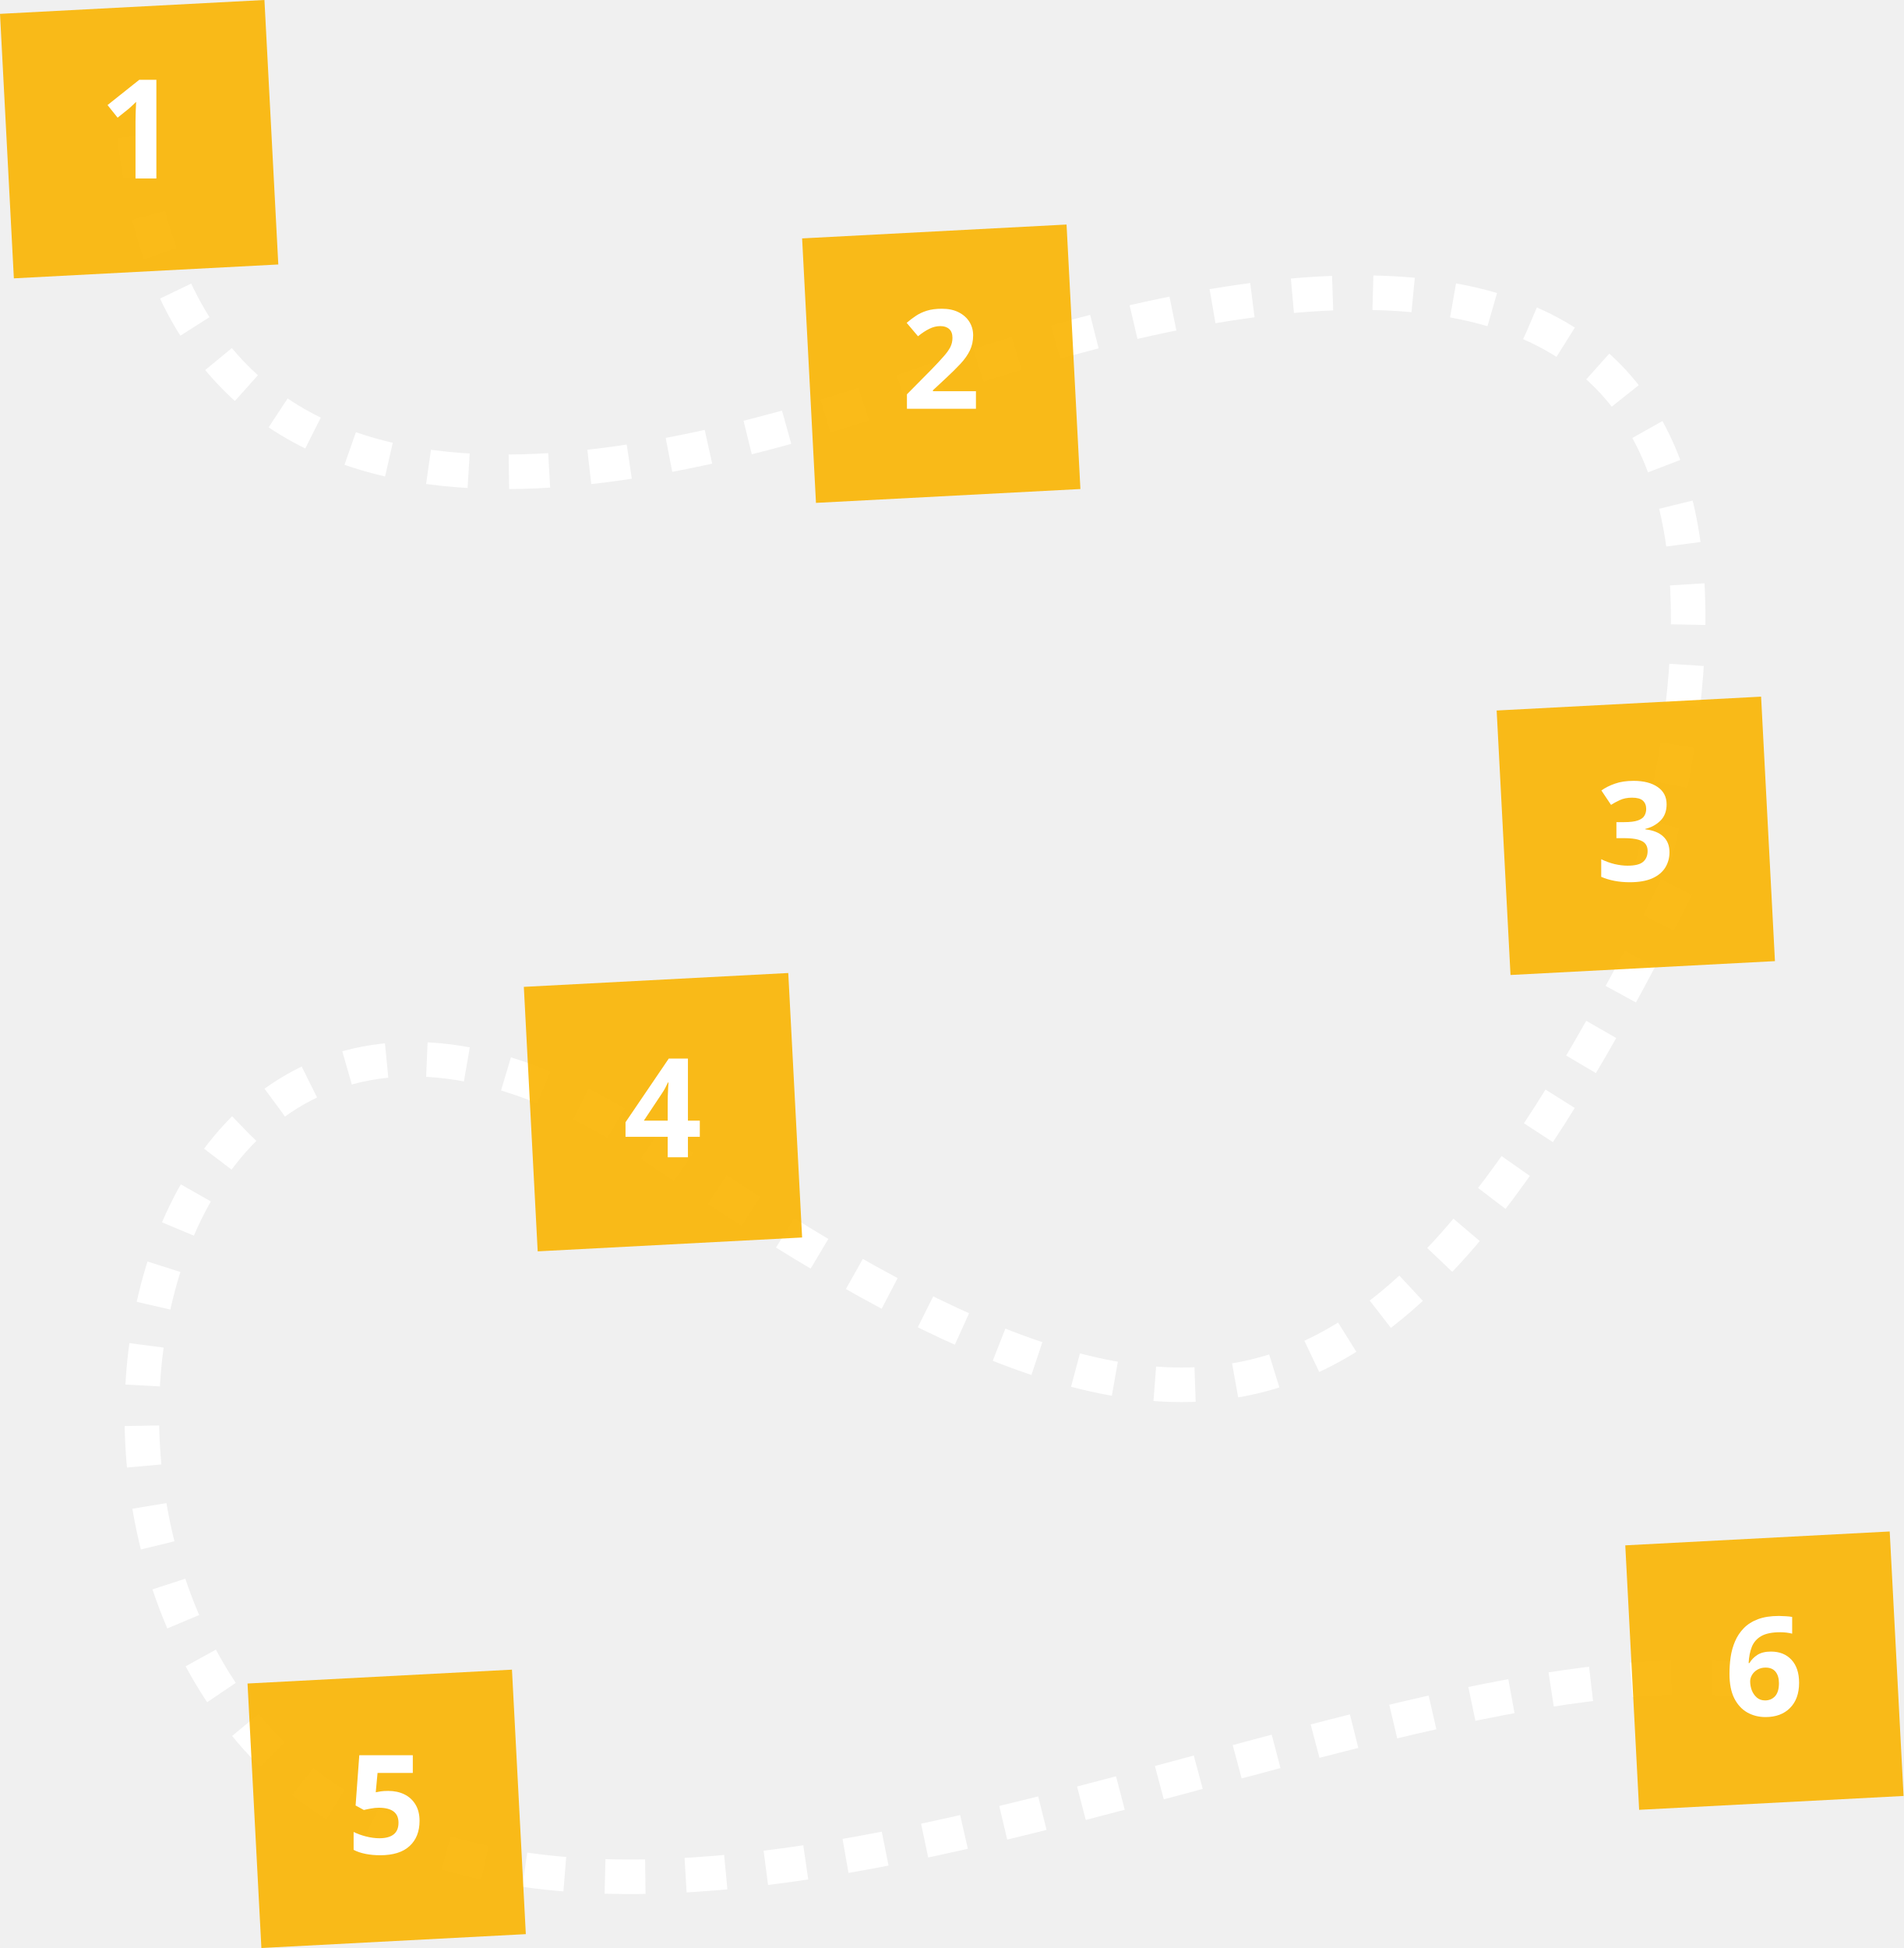
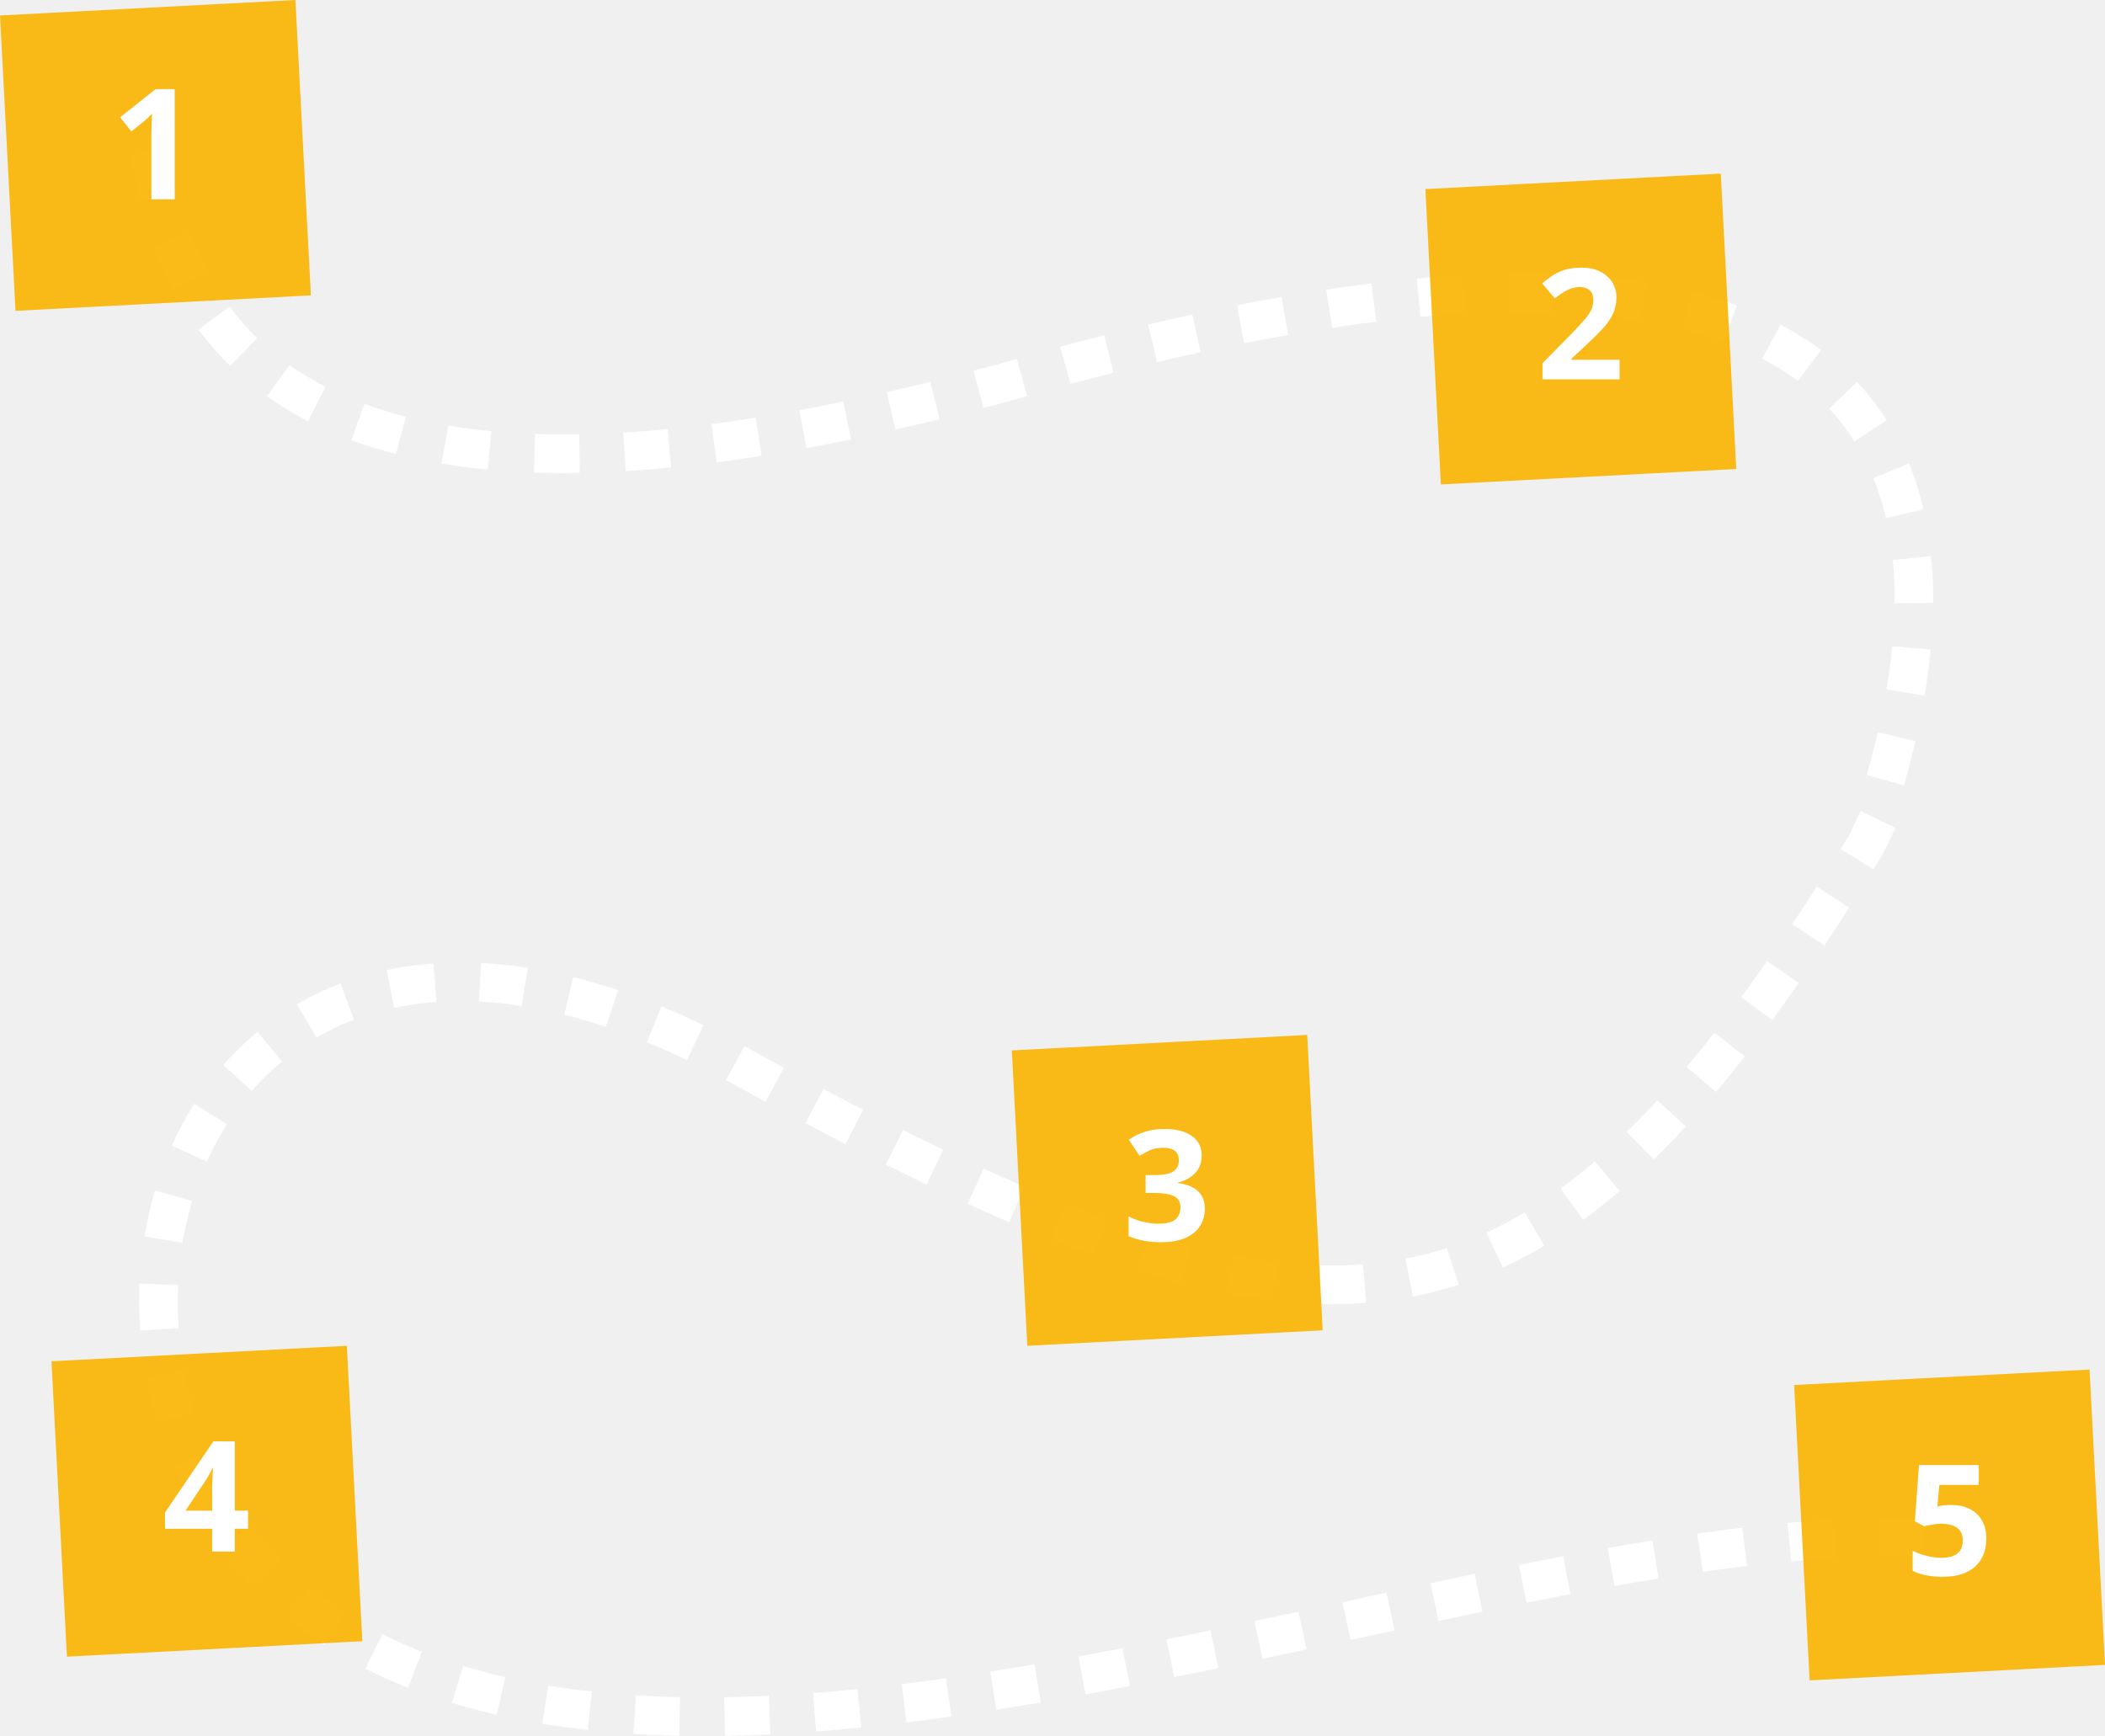
- <svg xmlns="http://www.w3.org/2000/svg" width="330.689" height="338.344" viewBox="0 0 330.689 338.344">
-   <g id="Group_1442" data-name="Group 1442" transform="translate(-21.655 -1058.001)">
-     <path id="Path_1614" data-name="Path 1614" d="M-282.99,11558.619c8.948,79.262,87.188,61.18,142.62,41.137,120.8-40.068,139.391,11.941,121.427,84.267,1.54,1,3.17,2.024,4.859,3.04-51.172,103.15-84.12,111.881-177.328,48.037s-120.323,80.086-52.589,115.676,183.227-34.26,246-23.229" transform="translate(328 -10477)" fill="none" stroke="#fff" stroke-width="6" stroke-dasharray="7" />
+ <svg xmlns="http://www.w3.org/2000/svg" width="327.345" height="269.966" viewBox="0 0 327.345 269.966">
+   <g id="Group_1" data-name="Group 1" transform="translate(-21.655 -1058.001)">
+     <path id="Path_1614" data-name="Path 1614" d="M-282.99,11558.619c8.948,63.8,87.188,49.246,142.62,33.113,120.8-32.254,144.25,9.514,126.286,67.732,1.54.809-1.689,1.727,0,2.545-.051.083-2.046,4.309-2.2,4.555-50.983,82.631-82.015,85.452-175.13,34.111-93.208-51.391-120.323,64.467-52.589,93.113s183.227-27.576,246-18.7" transform="translate(328 -10477)" fill="none" stroke="#fff" stroke-width="6" stroke-dasharray="7" />
    <g id="Group_1385" data-name="Group 1385" transform="translate(-107.905 282)">
      <rect id="Rectangle_216" data-name="Rectangle 216" width="46" height="46" transform="translate(129.561 778.408) rotate(-3)" fill="#f9b400" opacity="0.9" />
-       <text id="_1" data-name="1" transform="translate(153.561 807)" fill="#fff" font-size="24" font-family="sans-serif" font-weight="700">
+       <text id="_1" data-name="1" transform="translate(153.561 807)" fill="#fff" font-size="24" font-family="AkzidenzGroteskBQ-Bold, Akzidenz-Grotesk BQ" font-weight="700">
        <tspan x="-6.744" y="0">1</tspan>
      </text>
    </g>
-     <g id="Group_1387" data-name="Group 1387" transform="translate(-224.905 403)">
+     <g id="Group_1387" data-name="Group 1387" transform="translate(-327.56 442.963)">
      <rect id="Rectangle_218" data-name="Rectangle 218" width="46" height="46" transform="translate(506.561 778.408) rotate(-3)" fill="#f9b400" opacity="0.9" />
-       <text id="_3" data-name="3" transform="translate(530.561 808)" fill="#fff" font-size="24" font-family="sans-serif" font-weight="700">
+       <text id="_3" data-name="3" transform="translate(530.561 808)" fill="#fff" font-size="24" font-family="AkzidenzGroteskBQ-Bold, Akzidenz-Grotesk BQ" font-weight="700">
        <tspan x="-6.744" y="0">3</tspan>
      </text>
    </g>
-     <g id="Group_1388" data-name="Group 1388" transform="translate(-579.905 451)">
+     <g id="Group_1388" data-name="Group 1388" transform="translate(-662.905 491.31)">
      <rect id="Rectangle_219" data-name="Rectangle 219" width="46" height="46" transform="translate(692.561 778.408) rotate(-3)" fill="#f9b400" opacity="0.9" />
-       <text id="_4" data-name="4" transform="translate(716.561 808)" fill="#fff" font-size="24" font-family="sans-serif" font-weight="700">
+       <text id="_4" data-name="4" transform="translate(716.561 808)" fill="#fff" font-size="24" font-family="AkzidenzGroteskBQ-Bold, Akzidenz-Grotesk BQ" font-weight="700">
        <tspan x="-6.744" y="0">4</tspan>
      </text>
    </g>
-     <g id="Group_1389" data-name="Group 1389" transform="translate(-819.904 572)">
+     <g id="Group_1389" data-name="Group 1389" transform="translate(-583.904 495)">
      <rect id="Rectangle_1309" data-name="Rectangle 1309" width="46" height="46" transform="translate(884.561 778.408) rotate(-3)" fill="#f9b400" opacity="0.9" />
-       <text id="_5" data-name="5" transform="translate(908.561 808)" fill="#fff" font-size="24" font-family="sans-serif" font-weight="700">
+       <text id="_5" data-name="5" transform="translate(908.561 808)" fill="#fff" font-size="24" font-family="AkzidenzGroteskBQ-Bold, Akzidenz-Grotesk BQ" font-weight="700">
        <tspan x="-6.744" y="0">5</tspan>
      </text>
    </g>
-     <g id="Group_1390" data-name="Group 1390" transform="translate(-580.561 548)">
-       <rect id="Rectangle_1309-2" data-name="Rectangle 1309" width="46" height="46" transform="translate(884.561 778.408) rotate(-3)" fill="#f9b400" opacity="0.9" />
-       <text id="_6" data-name="6" transform="translate(908.561 808)" fill="#fff" font-size="24" font-family="sans-serif" font-weight="700">
-         <tspan x="-6.744" y="0">6</tspan>
-       </text>
-     </g>
-     <g id="Group_1386" data-name="Group 1386" transform="translate(-157.561 321)">
+     <g id="Group_1386" data-name="Group 1386" transform="translate(-75.248 309)">
      <rect id="Rectangle_217" data-name="Rectangle 217" width="46" height="46" transform="translate(318.561 778.408) rotate(-3)" fill="#f9b400" opacity="0.9" />
-       <text id="_2" data-name="2" transform="translate(342.561 808)" fill="#fff" font-size="24" font-family="sans-serif" font-weight="700">
+       <text id="_2" data-name="2" transform="translate(342.561 808)" fill="#fff" font-size="24" font-family="AkzidenzGroteskBQ-Bold, Akzidenz-Grotesk BQ" font-weight="700">
        <tspan x="-6.744" y="0">2</tspan>
      </text>
    </g>
  </g>
</svg>
